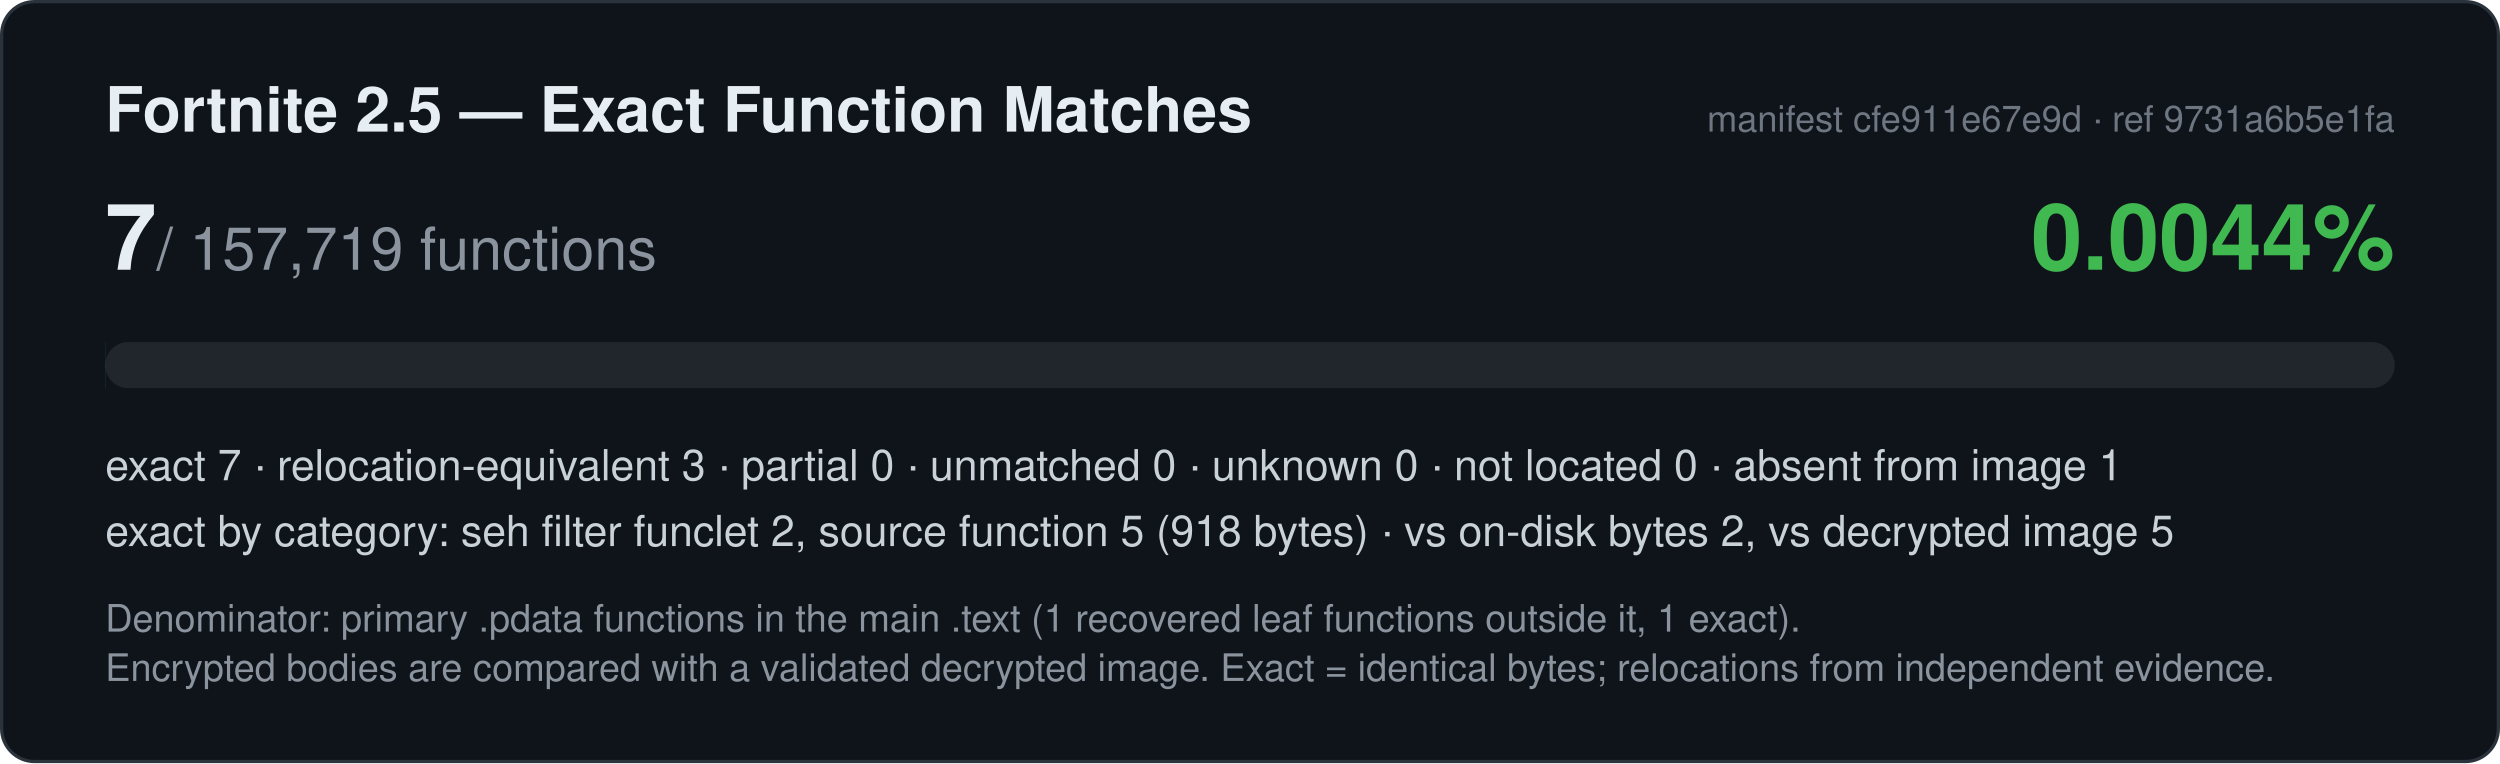
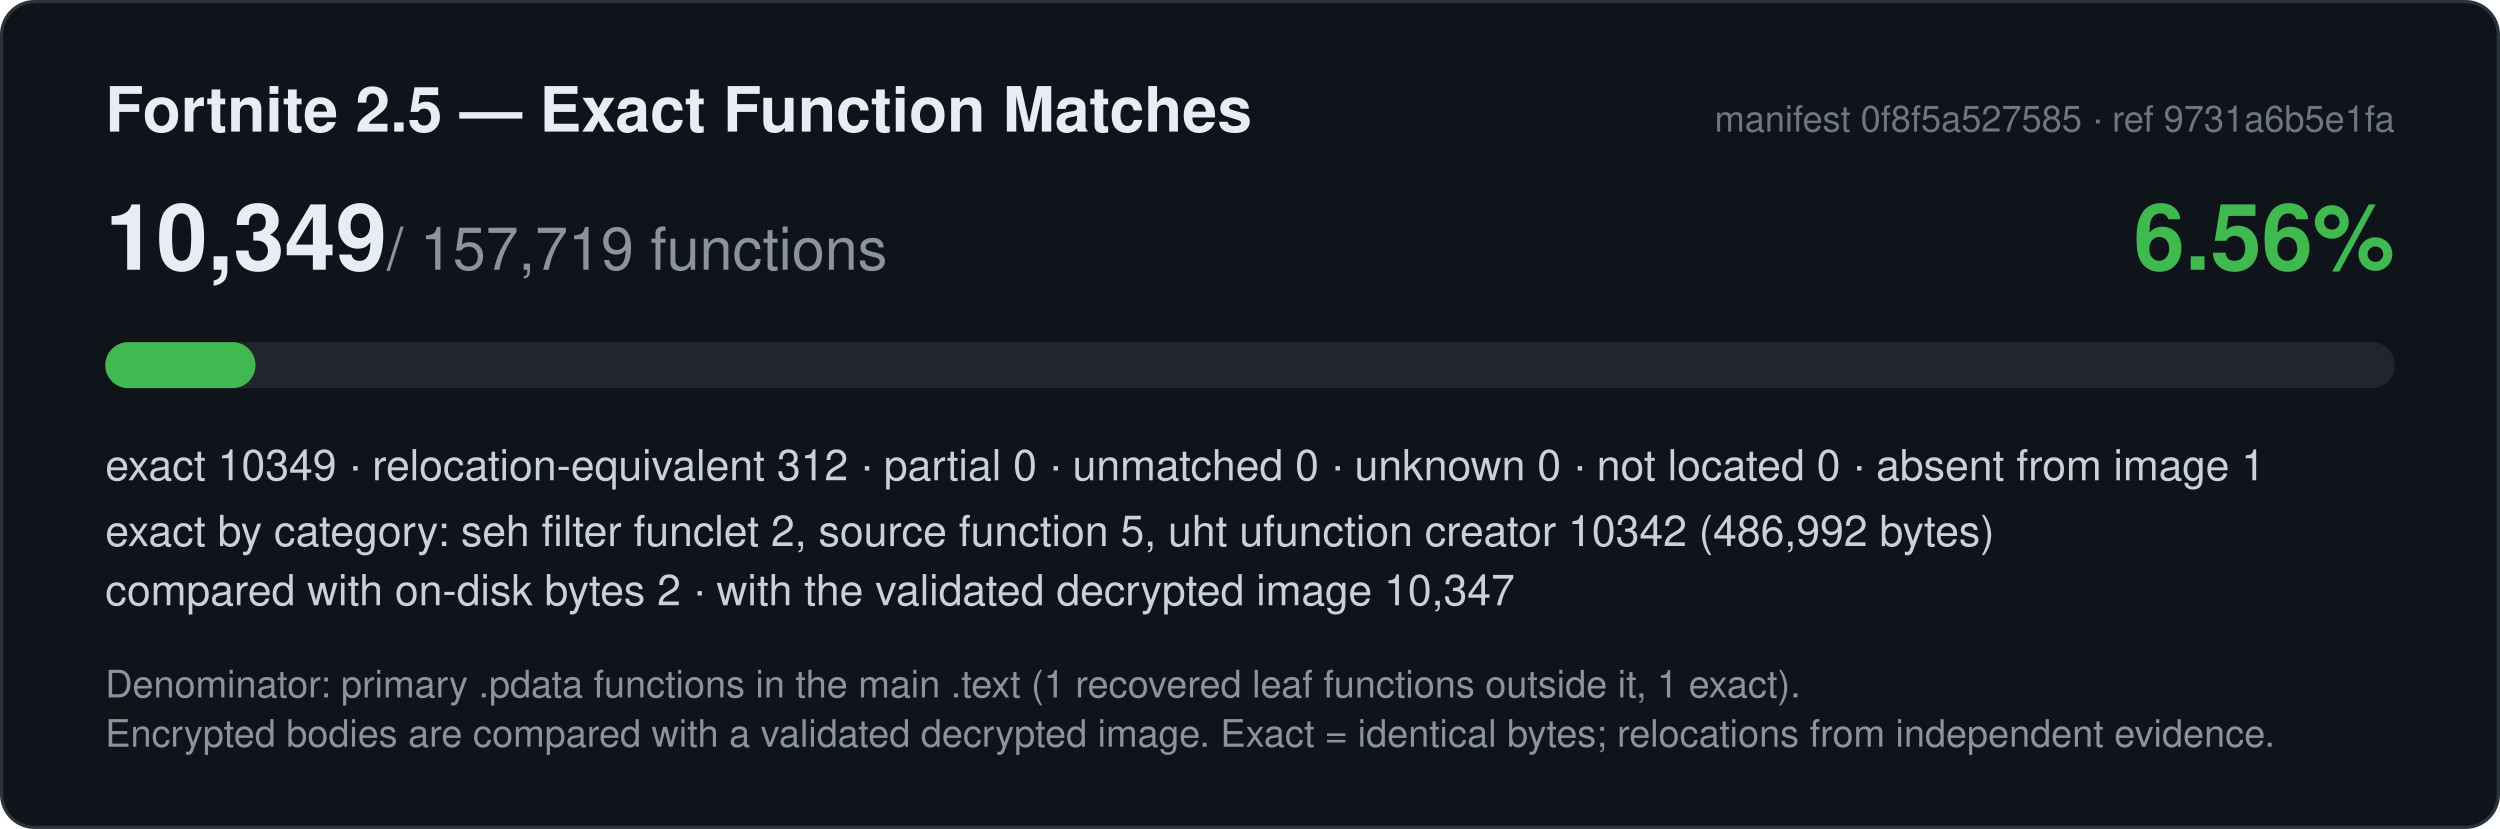
- <svg xmlns="http://www.w3.org/2000/svg" width="760" height="232" viewBox="0 0 760 232" role="img" aria-labelledby="t d">
-   <rect x="0.5" y="0.5" width="759" height="231" rx="10" fill="#0f141a" stroke="#2a323c" />
+ <svg xmlns="http://www.w3.org/2000/svg" width="760" height="252" viewBox="0 0 760 252" role="img" aria-labelledby="t d">
+   <rect x="0.5" y="0.5" width="759" height="251" rx="10" fill="#0f141a" stroke="#2a323c" />
  <text x="32" y="40" font-family="Segoe UI, -apple-system, Helvetica, Arial, sans-serif" font-size="19" font-weight="600" fill="#e6edf3">Fortnite 2.5 — Exact Function Matches</text>
-   <text x="32" y="82" font-family="Segoe UI, -apple-system, Helvetica, Arial, sans-serif" font-size="28" font-weight="700" fill="#e6edf3">7<tspan font-size="18" font-weight="400" fill="#8b949e"> / 157,719 functions</tspan>
+   <text x="32" y="82" font-family="Segoe UI, -apple-system, Helvetica, Arial, sans-serif" font-size="28" font-weight="700" fill="#e6edf3">10,349<tspan font-size="18" font-weight="400" fill="#8b949e"> / 157,719 functions</tspan>
  </text>
-   <text x="728" y="82" text-anchor="end" font-family="Segoe UI, -apple-system, Helvetica, Arial, sans-serif" font-size="28" font-weight="700" fill="#3fb950">0.0044%</text>
+   <text x="728" y="82" text-anchor="end" font-family="Segoe UI, -apple-system, Helvetica, Arial, sans-serif" font-size="28" font-weight="700" fill="#3fb950">6.56%</text>
  <rect x="32" y="104" width="696" height="14" rx="7" fill="#21262d" />
-   <rect x="32" y="104" width="0.031" height="14" rx="0.015" fill="#3fb950" />
-   <text x="32" y="146" font-family="Segoe UI, -apple-system, Helvetica, Arial, sans-serif" font-size="13" fill="#c9d1d9">exact 7 · relocation-equivalent 3 · partial 0 · unmatched 0 · unknown 0 · not located 0 · absent from image 1</text>
-   <text x="32" y="166" font-family="Segoe UI, -apple-system, Helvetica, Arial, sans-serif" font-size="13" fill="#c9d1d9">exact by category: seh filter funclet 2, source function 5 (918 bytes) · vs on-disk bytes 2, vs decrypted image 5</text>
-   <text x="32" y="192" font-family="Segoe UI, -apple-system, Helvetica, Arial, sans-serif" font-size="11.5" fill="#8b949e">Denominator: primary .pdata functions in the main .text (1 recovered leaf functions outside it, 1 exact).</text>
-   <text x="32" y="207" font-family="Segoe UI, -apple-system, Helvetica, Arial, sans-serif" font-size="11.5" fill="#8b949e">Encrypted bodies are compared with a validated decrypted image. Exact = identical bytes; relocations from independent evidence.</text>
-   <text x="728" y="40" text-anchor="end" font-family="Segoe UI, -apple-system, Helvetica, Arial, sans-serif" font-size="11" fill="#6e7681">manifest cfe911e67e9d · ref 9731a6b5e1fa</text>
+   <rect x="32" y="104" width="45.669" height="14" rx="7.000" fill="#3fb950" />
+   <text x="32" y="146" font-family="Segoe UI, -apple-system, Helvetica, Arial, sans-serif" font-size="13" fill="#c9d1d9">exact 10349 · relocation-equivalent 312 · partial 0 · unmatched 0 · unknown 0 · not located 0 · absent from image 1</text>
+   <text x="32" y="166" font-family="Segoe UI, -apple-system, Helvetica, Arial, sans-serif" font-size="13" fill="#c9d1d9">exact by category: seh filter funclet 2, source function 5, uht ufunction creator 10342 (486,992 bytes)</text>
+   <text x="32" y="184" font-family="Segoe UI, -apple-system, Helvetica, Arial, sans-serif" font-size="13" fill="#c9d1d9">compared with on-disk bytes 2 · with the validated decrypted image 10,347</text>
+   <text x="32" y="212" font-family="Segoe UI, -apple-system, Helvetica, Arial, sans-serif" font-size="11.5" fill="#8b949e">Denominator: primary .pdata functions in the main .text (1 recovered leaf functions outside it, 1 exact).</text>
+   <text x="32" y="227" font-family="Segoe UI, -apple-system, Helvetica, Arial, sans-serif" font-size="11.5" fill="#8b949e">Encrypted bodies are compared with a validated decrypted image. Exact = identical bytes; relocations from independent evidence.</text>
+   <text x="728" y="40" text-anchor="end" font-family="Segoe UI, -apple-system, Helvetica, Arial, sans-serif" font-size="11" fill="#6e7681">manifest 0f8f5a527585 · ref 9731a6b5e1fa</text>
</svg>
